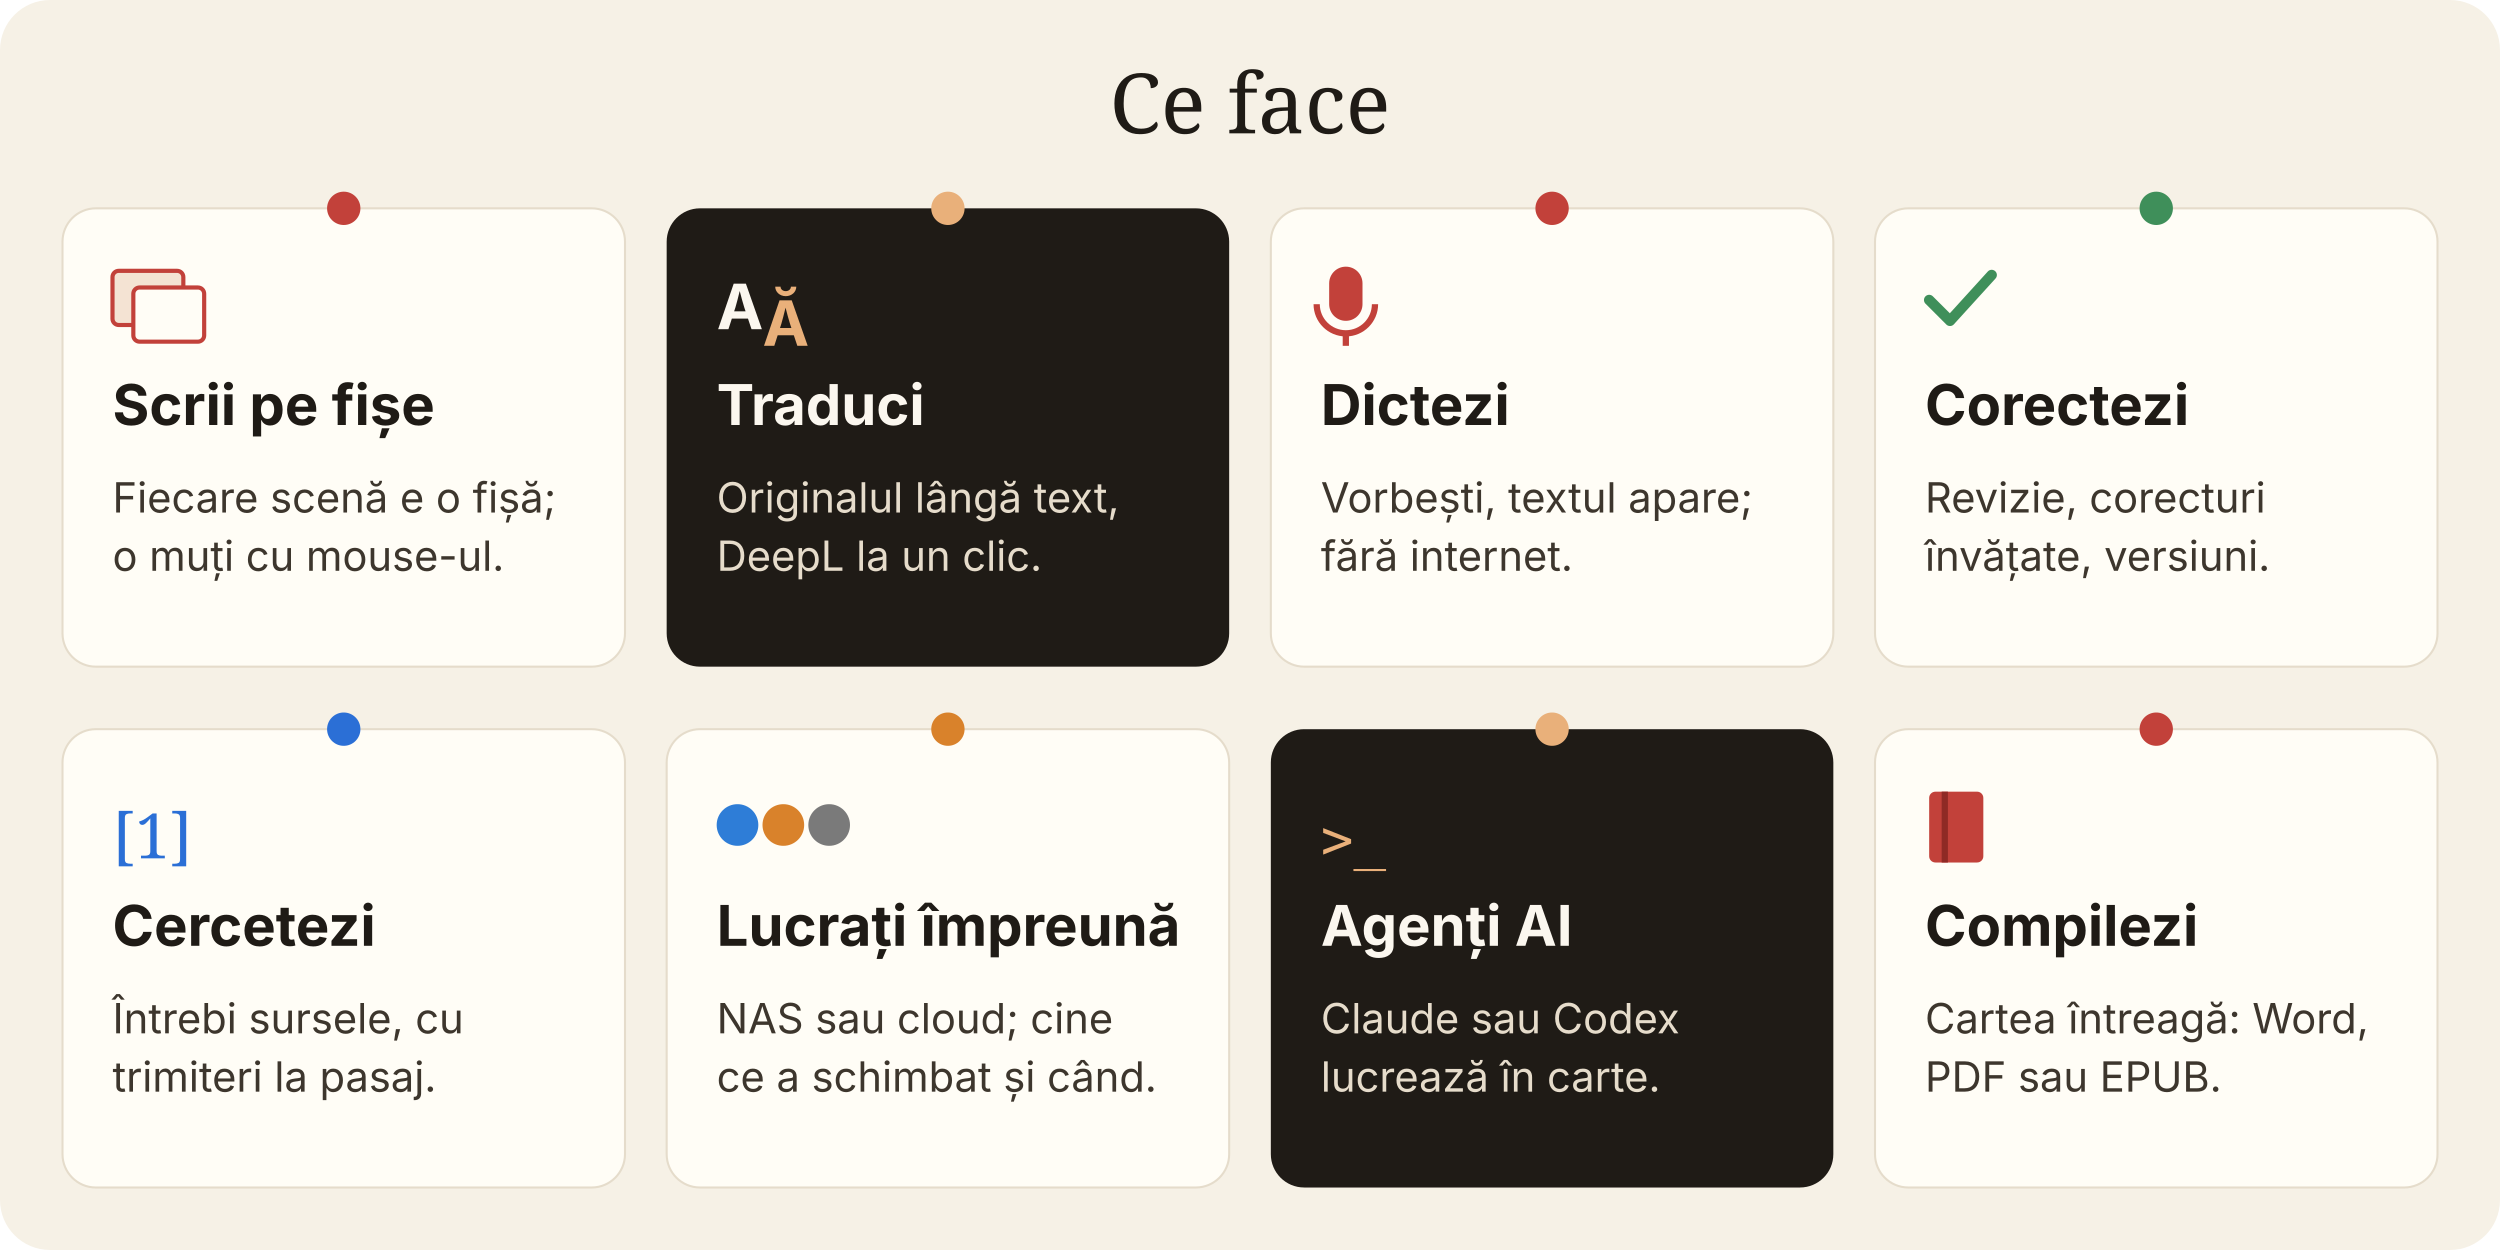
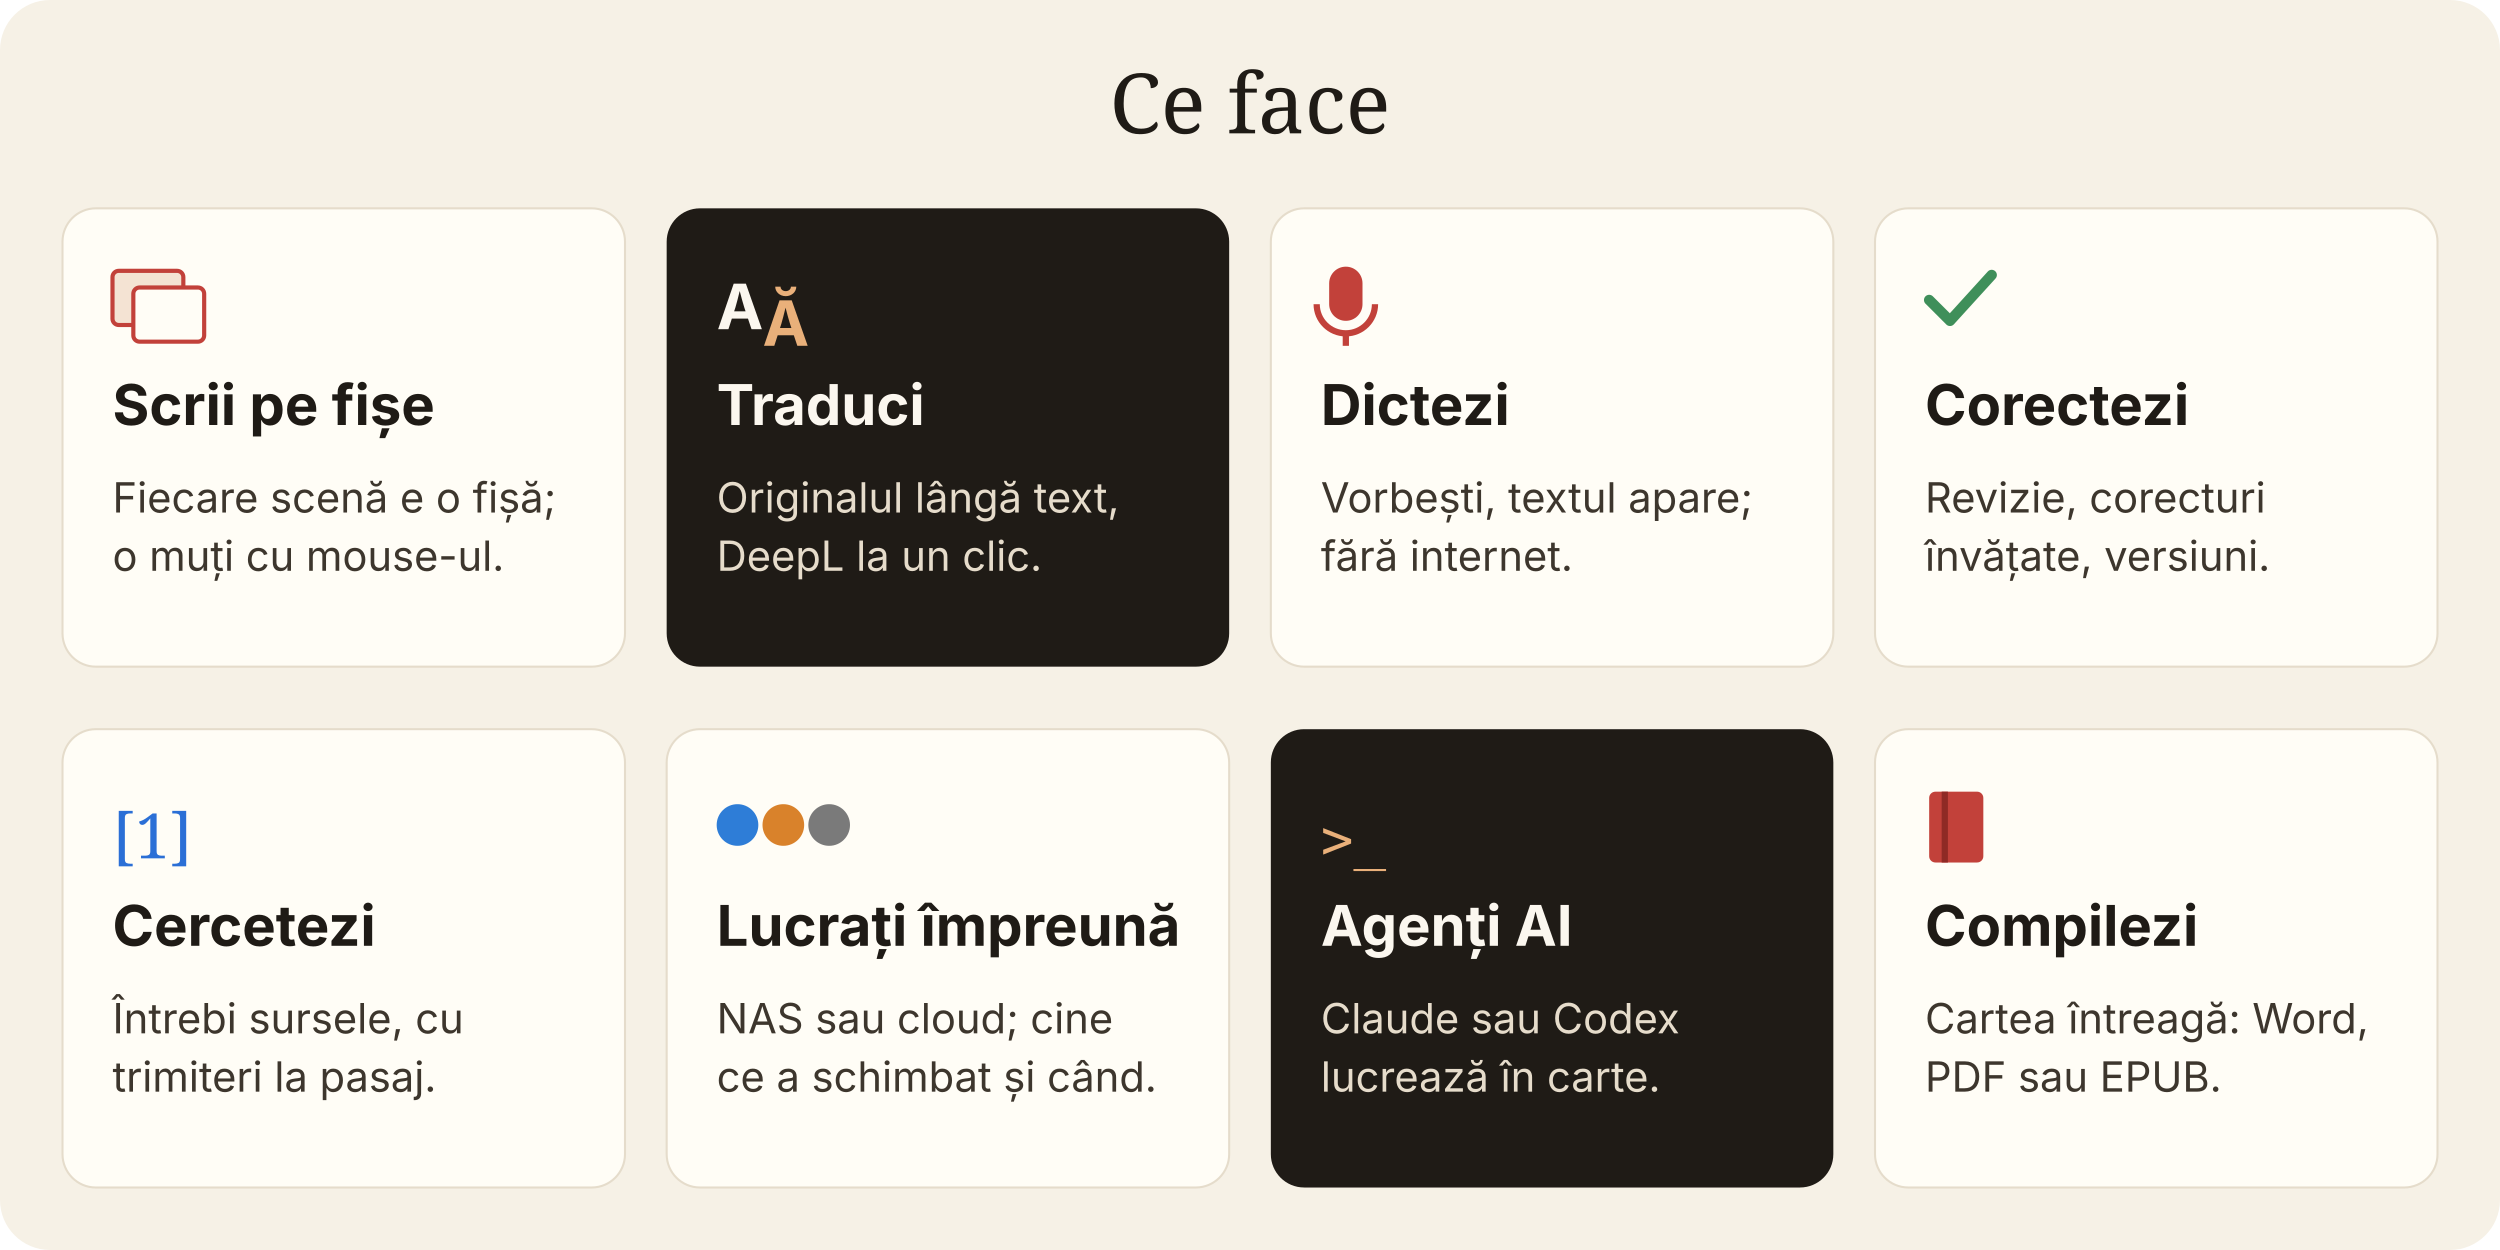
<svg xmlns="http://www.w3.org/2000/svg" width="1200" height="600" viewBox="0 0 1200 600" role="img" aria-labelledby="title desc">
  <rect width="1200" height="600" rx="24" fill="#f6f1e6" />
  <text x="600" y="64" text-anchor="middle" font-family="Georgia, serif" font-size="40" fill="#1f1b16">Ce face</text>
  <g font-family="-apple-system, BlinkMacSystemFont, 'Segoe UI', sans-serif">
    <g transform="translate(30 100)">
      <rect width="270" height="220" rx="16" fill="#fffdf6" stroke="#e5dccb" />
-       <circle cx="135" cy="0" r="8" fill="#c2413a" />
      <g transform="translate(24 30)">
        <rect width="34" height="26" rx="3" fill="#f4e3d3" stroke="#c2413a" stroke-width="2" />
        <rect x="10" y="8" width="34" height="26" rx="3" fill="#fffdf6" stroke="#c2413a" stroke-width="2" />
      </g>
      <text x="24" y="104" font-size="27" font-weight="700" fill="#1f1b16">Scrii pe fișe</text>
      <text x="24" y="146" font-size="20" fill="#3d362d">Fiecare scenă e o fișă;</text>
      <text x="24" y="174" font-size="20" fill="#3d362d">o muți cu mouse-ul.</text>
    </g>
    <g transform="translate(320 100)">
      <rect width="270" height="220" rx="16" fill="#1f1b16" />
-       <circle cx="135" cy="0" r="8" fill="#e9b07a" />
      <text x="24" y="58" font-size="30" font-weight="700" fill="#fbf7ef">A</text>
      <text x="46" y="66" font-size="30" font-weight="700" fill="#e9b07a">Ă</text>
      <text x="24" y="104" font-size="27" font-weight="700" fill="#fbf7ef">Traduci</text>
      <text x="24" y="146" font-size="20" fill="#e6dccb">Originalul lângă text,</text>
      <text x="24" y="174" font-size="20" fill="#e6dccb">DeepL la un clic.</text>
    </g>
    <g transform="translate(610 100)">
      <rect width="270" height="220" rx="16" fill="#fffdf6" stroke="#e5dccb" />
-       <circle cx="135" cy="0" r="8" fill="#c2413a" />
      <g transform="translate(36 44)">
        <rect x="-8" y="-16" width="16" height="26" rx="8" fill="#c2413a" />
        <path d="M-14 2 a14 14 0 0 0 28 0" fill="none" stroke="#c2413a" stroke-width="3" />
        <line x1="0" y1="16" x2="0" y2="22" stroke="#c2413a" stroke-width="3" />
      </g>
      <text x="24" y="104" font-size="27" font-weight="700" fill="#1f1b16">Dictezi</text>
      <text x="24" y="146" font-size="20" fill="#3d362d">Vorbești, textul apare;</text>
      <text x="24" y="174" font-size="20" fill="#3d362d">fără internet.</text>
    </g>
    <g transform="translate(900 100)">
      <rect width="270" height="220" rx="16" fill="#fffdf6" stroke="#e5dccb" />
-       <circle cx="135" cy="0" r="8" fill="#3f8f5a" />
      <path d="M26 44 l10 10 l20 -22" fill="none" stroke="#3f8f5a" stroke-width="5" stroke-linecap="round" stroke-linejoin="round" />
      <text x="24" y="104" font-size="27" font-weight="700" fill="#1f1b16">Corectezi</text>
      <text x="24" y="146" font-size="20" fill="#3d362d">Revizie, corecturi</text>
      <text x="24" y="174" font-size="20" fill="#3d362d">învățate, versiuni.</text>
    </g>
    <g transform="translate(30 350)">
      <rect width="270" height="220" rx="16" fill="#fffdf6" stroke="#e5dccb" />
-       <circle cx="135" cy="0" r="8" fill="#2b6fd6" />
      <text x="24" y="62" font-family="Georgia, serif" font-size="30" fill="#2b6fd6">[1]</text>
      <text x="24" y="104" font-size="27" font-weight="700" fill="#1f1b16">Cercetezi</text>
      <text x="24" y="146" font-size="20" fill="#3d362d">Întrebi sursele, cu</text>
      <text x="24" y="174" font-size="20" fill="#3d362d">trimiteri la pasaj.</text>
    </g>
    <g transform="translate(320 350)">
      <rect width="270" height="220" rx="16" fill="#fffdf6" stroke="#e5dccb" />
-       <circle cx="135" cy="0" r="8" fill="#d9822b" />
      <g transform="translate(34 46)">
        <circle r="10" fill="#2e7dd7" />
        <circle cx="22" r="10" fill="#d9822b" />
        <circle cx="44" r="10" fill="#7a7a7a" />
      </g>
      <text x="24" y="104" font-size="27" font-weight="700" fill="#1f1b16">Lucrați împreună</text>
      <text x="24" y="146" font-size="20" fill="#3d362d">NAS sau cloud; cine</text>
      <text x="24" y="174" font-size="20" fill="#3d362d">ce a schimbat și când.</text>
    </g>
    <g transform="translate(610 350)">
      <rect width="270" height="220" rx="16" fill="#1f1b16" />
-       <circle cx="135" cy="0" r="8" fill="#e9b07a" />
      <text x="24" y="62" font-family="ui-monospace, 'Cascadia Mono', Consolas, monospace" font-size="26" fill="#e9b07a">&gt;_</text>
      <text x="24" y="104" font-size="27" font-weight="700" fill="#fbf7ef">Agenți AI</text>
      <text x="24" y="146" font-size="20" fill="#e6dccb">Claude sau Codex</text>
      <text x="24" y="174" font-size="20" fill="#e6dccb">lucrează în carte.</text>
    </g>
    <g transform="translate(900 350)">
      <rect width="270" height="220" rx="16" fill="#fffdf6" stroke="#e5dccb" />
-       <circle cx="135" cy="0" r="8" fill="#c2413a" />
      <g transform="translate(26 30)">
        <rect width="26" height="34" rx="3" fill="#c2413a" />
        <rect x="6" y="0" width="3" height="34" fill="#8f2a25" />
      </g>
      <text x="24" y="104" font-size="27" font-weight="700" fill="#1f1b16">Compilezi</text>
      <text x="24" y="146" font-size="20" fill="#3d362d">Cartea întreagă: Word,</text>
      <text x="24" y="174" font-size="20" fill="#3d362d">PDF sau EPUB.</text>
    </g>
  </g>
</svg>
